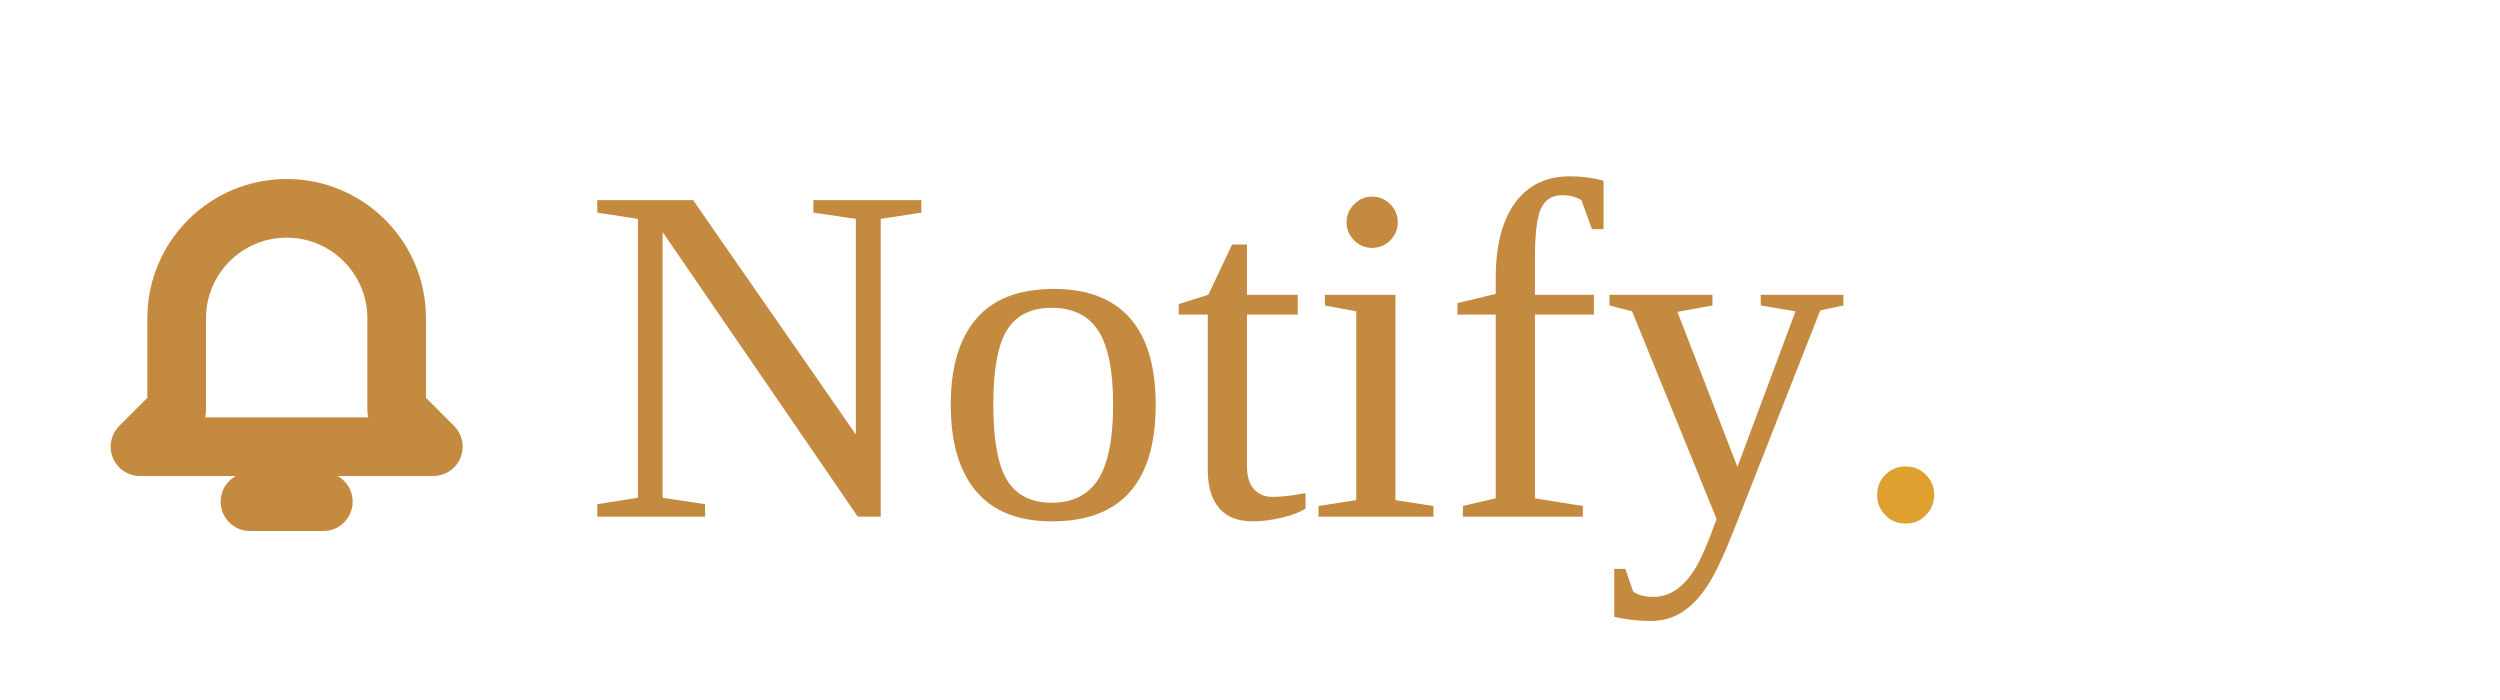
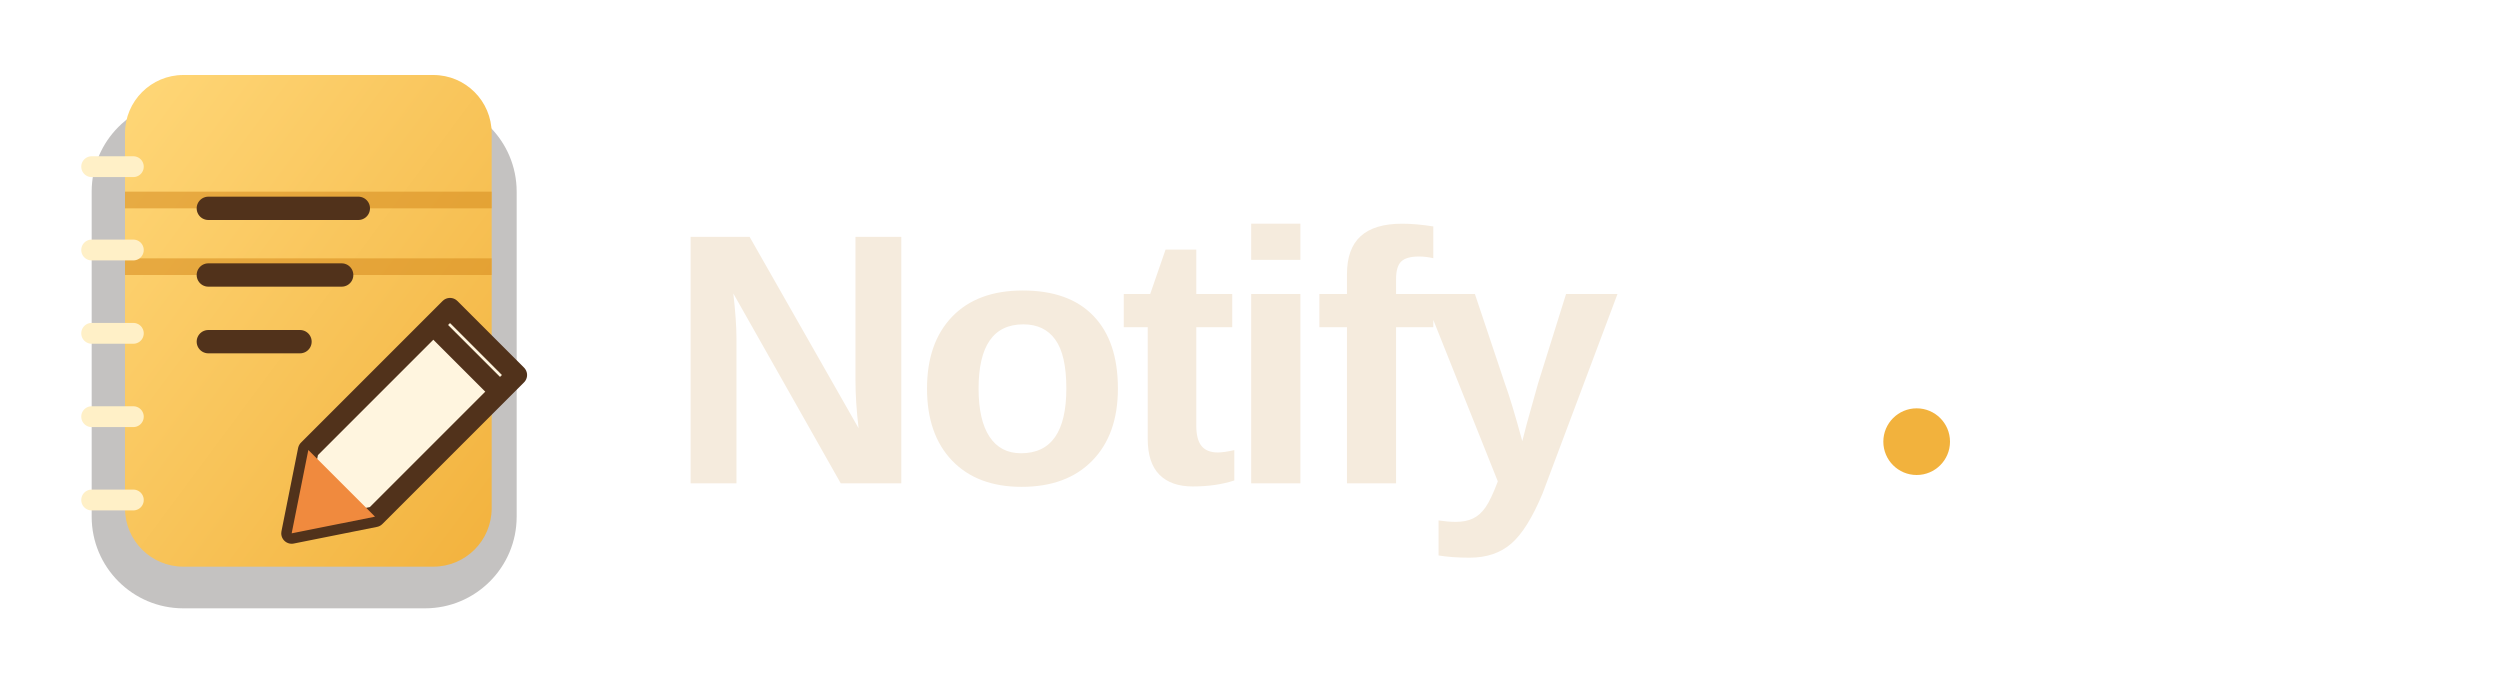
- <svg xmlns="http://www.w3.org/2000/svg" width="300" height="84" viewBox="0 0 300 84" role="img" aria-label="Notify">
-   <g fill="none" stroke="#c48a3f" stroke-width="3.2" stroke-linecap="round" stroke-linejoin="round" transform="translate(8 14) scale(2.2)">
-     <path d="M6 16v-5a6 6 0 0112 0v5l2 2H4zM10 21h4" />
+ <svg xmlns="http://www.w3.org/2000/svg" width="300" height="84" viewBox="0 0 300 84" role="img" aria-label="Notify notes app logo">
+   <defs>
+     <linearGradient id="paper" x1="0" y1="0" x2="1" y2="1">
+       <stop offset="0" stop-color="#FFD778" />
+       <stop offset="1" stop-color="#F2B23D" />
+     </linearGradient>
+   </defs>
+   <g transform="translate(8 7)">
+     <rect x="3" y="5" width="51" height="61" rx="11" fill="#120B07" opacity=".25" />
+     <path d="M14 2h30a7 7 0 0 1 7 7v45a7 7 0 0 1-7 7H14a7 7 0 0 1-7-7V9a7 7 0 0 1 7-7Z" fill="url(#paper)" />
+     <path d="M7 17h44M7 25h44" stroke="#D58A1D" stroke-width="2" opacity=".55" />
+     <path d="M17 18h18M17 26h16M17 34h11" stroke="#51321B" stroke-width="2.8" stroke-linecap="round" />
+     <path d="m29 47 17-17 8 8-17 17-10 2Z" fill="#FFF5DF" stroke="#51321B" stroke-width="2.5" stroke-linejoin="round" />
+     <path d="m29 47-2 10 10-2" fill="#F08A3E" />
+     <path d="M44 32 52 40" stroke="#51321B" stroke-width="2.5" />
+     <path d="M3 13h5M3 23h5M3 33h5M3 43h5M3 53h5" stroke="#FFF0C7" stroke-width="2.5" stroke-linecap="round" />
  </g>
-   <text x="70" y="62" fill="#c48a3f" font-family="Georgia,'Times New Roman',serif" font-size="58" font-weight="500">Notify<tspan fill="#e0a030">.</tspan>
-   </text>
+   <text x="80" y="58" fill="#F5EBDD" font-family="Segoe UI, Arial, sans-serif" font-size="43" font-weight="700" letter-spacing="-1.5">Notify</text>
+   <circle cx="230" cy="53" r="4" fill="#F2B23D" />
</svg>
